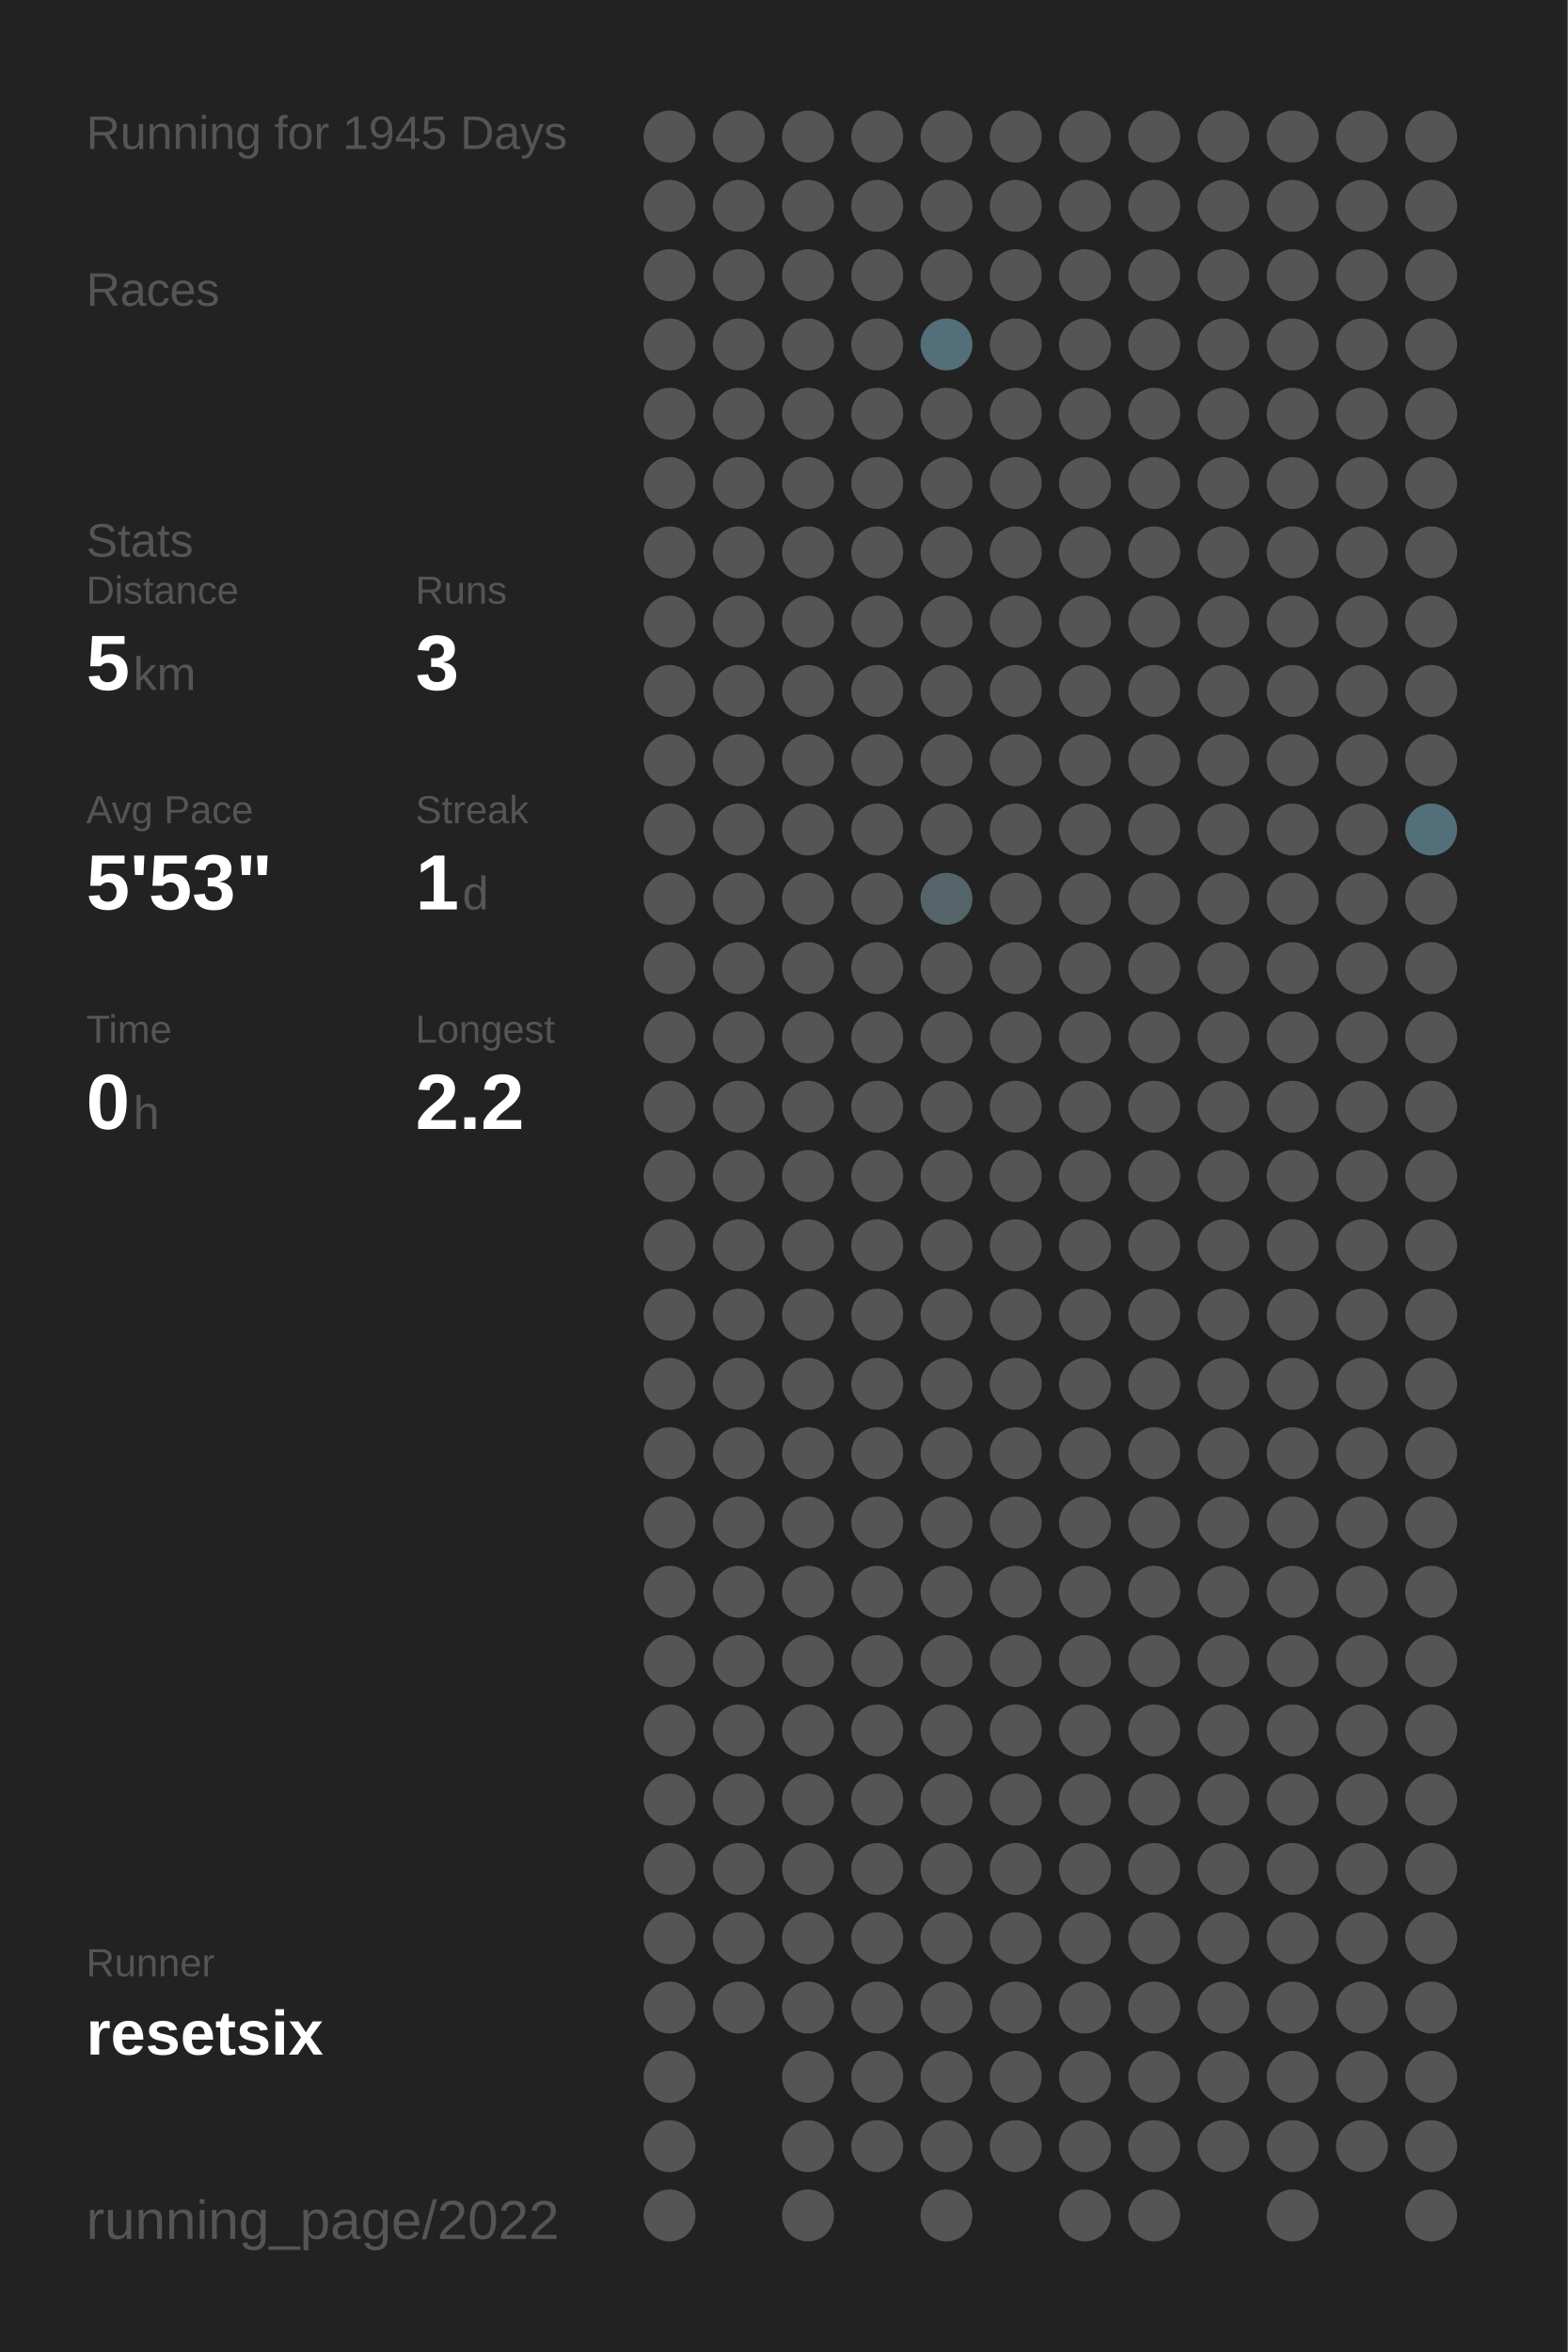
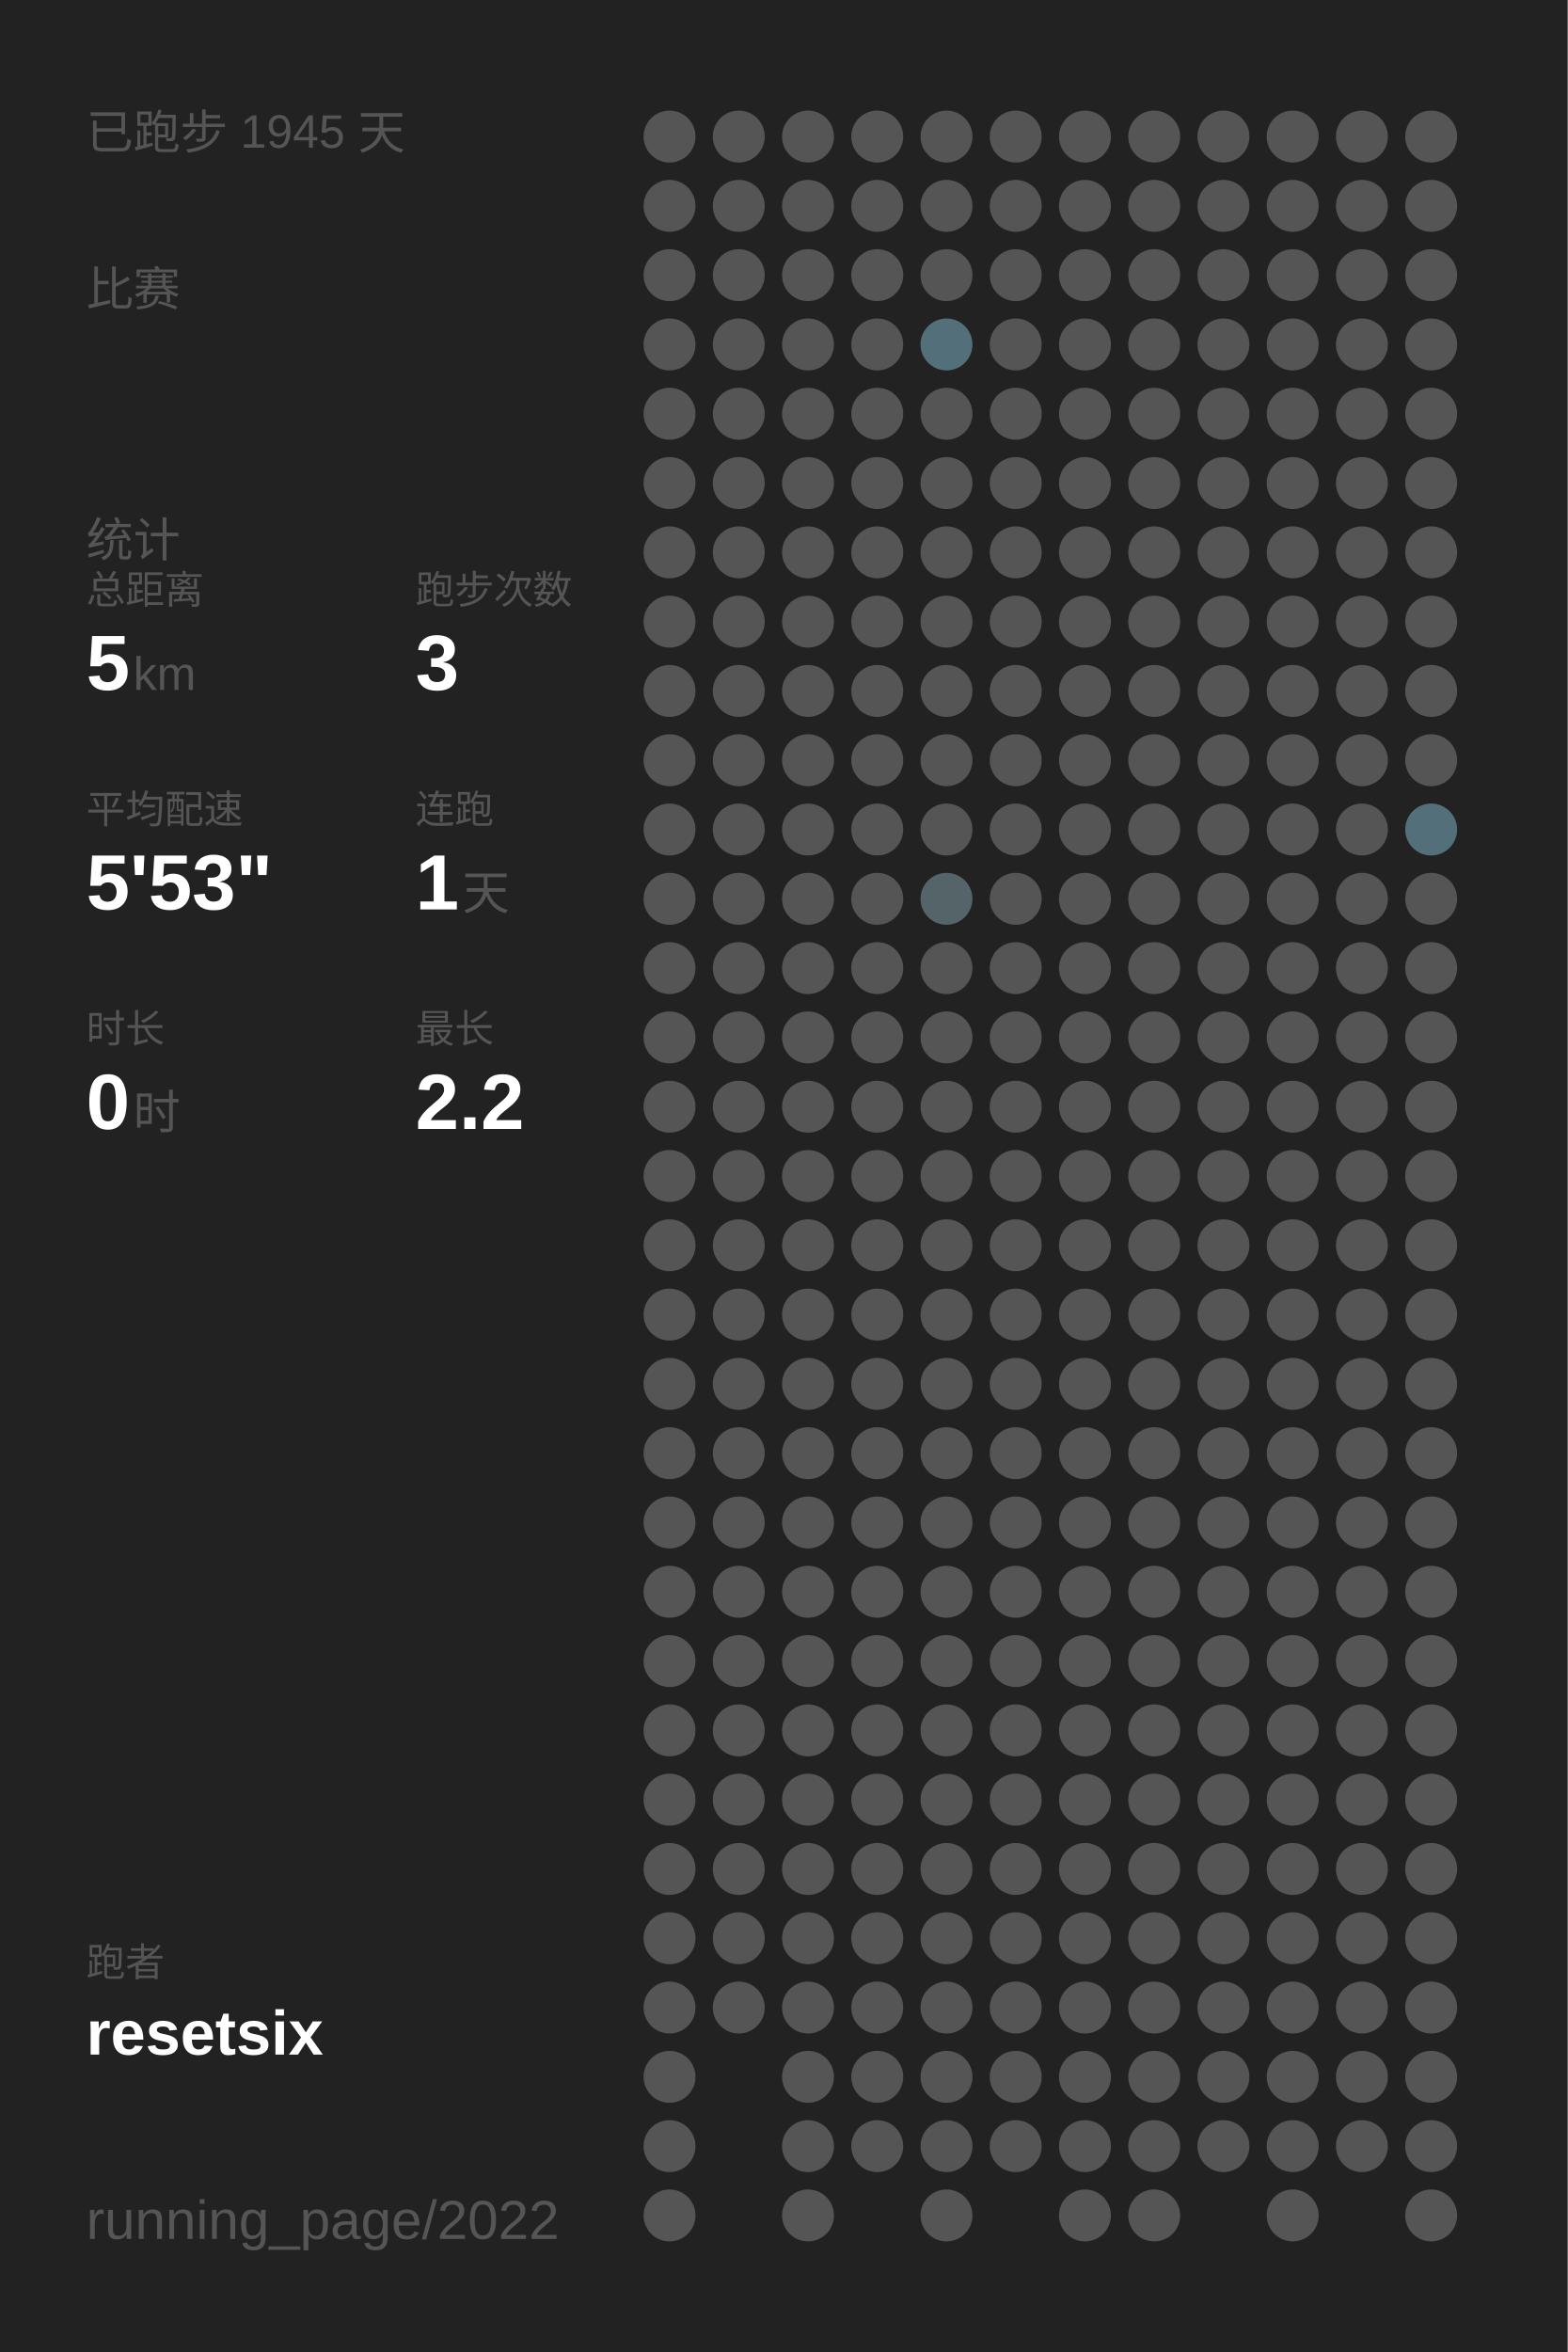
<svg xmlns="http://www.w3.org/2000/svg" baseProfile="full" height="300mm" version="1.1" viewBox="0,0,200,300" width="200mm">
  <defs />
  <rect fill="#222222" height="300" width="200" x="0" y="0" />
-   <text fill="#555555" style="font-size:6px; font-family:Arial;" x="11" y="19">Running for 1945 Days</text>
-   <text fill="#555555" style="font-size:6px; font-family:Arial;" x="11" y="39">Races</text>
-   <text fill="#555555" style="font-size:6px; font-family:Arial;" x="11" y="71">Stats</text>
-   <text fill="#555555" style="font-size:5px; font-family:Arial;" x="11" y="77">Distance</text>
+   <text fill="#555555" style="font-size:6px; font-family:Arial;" x="11" y="19">已跑步 1945 天</text>
+   <text fill="#555555" style="font-size:6px; font-family:Arial;" x="11" y="39">比赛</text>
+   <text fill="#555555" style="font-size:6px; font-family:Arial;" x="11" y="71">统计</text>
+   <text fill="#555555" style="font-size:5px; font-family:Arial;" x="11" y="77">总距离</text>
  <text fill="#FFFFFF" style="font-size:10px; font-family:Arial; font-weight:bold;" x="11" y="88">5</text>
  <text fill="#555555" style="font-size:6px; font-family:Arial;" x="17" y="88">km</text>
-   <text fill="#555555" style="font-size:5px; font-family:Arial;" x="53" y="77">Runs</text>
+   <text fill="#555555" style="font-size:5px; font-family:Arial;" x="53" y="77">跑步次数</text>
  <text fill="#FFFFFF" style="font-size:10px; font-family:Arial; font-weight:bold;" x="53" y="88">3</text>
-   <text fill="#555555" style="font-size:5px; font-family:Arial;" x="11" y="105">Avg Pace</text>
+   <text fill="#555555" style="font-size:5px; font-family:Arial;" x="11" y="105">平均配速</text>
  <text fill="#FFFFFF" style="font-size:10px; font-family:Arial; font-weight:bold;" x="11" y="116">5'53"</text>
-   <text fill="#555555" style="font-size:5px; font-family:Arial;" x="53" y="105">Streak</text>
+   <text fill="#555555" style="font-size:5px; font-family:Arial;" x="53" y="105">连跑</text>
  <text fill="#FFFFFF" style="font-size:10px; font-family:Arial; font-weight:bold;" x="53" y="116">1</text>
-   <text fill="#555555" style="font-size:6px; font-family:Arial;" x="59" y="116">d</text>
-   <text fill="#555555" style="font-size:5px; font-family:Arial;" x="11" y="133">Time</text>
+   <text fill="#555555" style="font-size:6px; font-family:Arial;" x="59" y="116">天</text>
+   <text fill="#555555" style="font-size:5px; font-family:Arial;" x="11" y="133">时长</text>
  <text fill="#FFFFFF" style="font-size:10px; font-family:Arial; font-weight:bold;" x="11" y="144">0</text>
-   <text fill="#555555" style="font-size:6px; font-family:Arial;" x="17" y="144">h</text>
-   <text fill="#555555" style="font-size:5px; font-family:Arial;" x="53" y="133">Longest</text>
+   <text fill="#555555" style="font-size:6px; font-family:Arial;" x="17" y="144">时</text>
+   <text fill="#555555" style="font-size:5px; font-family:Arial;" x="53" y="133">最长</text>
  <text fill="#FFFFFF" style="font-size:10px; font-family:Arial; font-weight:bold;" x="53" y="144">2.2</text>
-   <text fill="#555555" style="font-size:5px; font-family:Arial;" x="11" y="252.065">Runner</text>
+   <text fill="#555555" style="font-size:5px; font-family:Arial;" x="11" y="252.065">跑者</text>
  <text fill="#FFFFFF" style="font-size:8px; font-family:Arial; font-weight:bold;" x="11" y="262.065">resetsix</text>
  <text fill="#555555" style="font-size:7px; font-family:Arial;" x="11" y="285.581">running_page/2022</text>
  <circle cx="85.417" cy="17.419" fill="#555555" r="3.312" />
  <circle cx="85.417" cy="26.258" fill="#555555" r="3.312" />
  <circle cx="85.417" cy="35.097" fill="#555555" r="3.312" />
  <circle cx="85.417" cy="43.935" fill="#555555" r="3.312" />
  <circle cx="85.417" cy="52.774" fill="#555555" r="3.312" />
  <circle cx="85.417" cy="61.613" fill="#555555" r="3.312" />
  <circle cx="85.417" cy="70.452" fill="#555555" r="3.312" />
  <circle cx="85.417" cy="79.29" fill="#555555" r="3.312" />
  <circle cx="85.417" cy="88.129" fill="#555555" r="3.312" />
  <circle cx="85.417" cy="96.968" fill="#555555" r="3.312" />
  <circle cx="85.417" cy="105.806" fill="#555555" r="3.312" />
  <circle cx="85.417" cy="114.645" fill="#555555" r="3.312" />
  <circle cx="85.417" cy="123.484" fill="#555555" r="3.312" />
  <circle cx="85.417" cy="132.323" fill="#555555" r="3.312" />
  <circle cx="85.417" cy="141.161" fill="#555555" r="3.312" />
  <circle cx="85.417" cy="150" fill="#555555" r="3.312" />
  <circle cx="85.417" cy="158.839" fill="#555555" r="3.312" />
  <circle cx="85.417" cy="167.677" fill="#555555" r="3.312" />
  <circle cx="85.417" cy="176.516" fill="#555555" r="3.312" />
  <circle cx="85.417" cy="185.355" fill="#555555" r="3.312" />
  <circle cx="85.417" cy="194.194" fill="#555555" r="3.312" />
  <circle cx="85.417" cy="203.032" fill="#555555" r="3.312" />
  <circle cx="85.417" cy="211.871" fill="#555555" r="3.312" />
  <circle cx="85.417" cy="220.71" fill="#555555" r="3.312" />
  <circle cx="85.417" cy="229.548" fill="#555555" r="3.312" />
  <circle cx="85.417" cy="238.387" fill="#555555" r="3.312" />
  <circle cx="85.417" cy="247.226" fill="#555555" r="3.312" />
  <circle cx="85.417" cy="256.065" fill="#555555" r="3.312" />
  <circle cx="85.417" cy="264.903" fill="#555555" r="3.312" />
  <circle cx="85.417" cy="273.742" fill="#555555" r="3.312" />
  <circle cx="85.417" cy="282.581" fill="#555555" r="3.312" />
  <circle cx="94.25" cy="17.419" fill="#555555" r="3.312" />
  <circle cx="94.25" cy="26.258" fill="#555555" r="3.312" />
  <circle cx="94.25" cy="35.097" fill="#555555" r="3.312" />
  <circle cx="94.25" cy="43.935" fill="#555555" r="3.312" />
  <circle cx="94.25" cy="52.774" fill="#555555" r="3.312" />
  <circle cx="94.25" cy="61.613" fill="#555555" r="3.312" />
  <circle cx="94.25" cy="70.452" fill="#555555" r="3.312" />
  <circle cx="94.25" cy="79.29" fill="#555555" r="3.312" />
  <circle cx="94.25" cy="88.129" fill="#555555" r="3.312" />
  <circle cx="94.25" cy="96.968" fill="#555555" r="3.312" />
  <circle cx="94.25" cy="105.806" fill="#555555" r="3.312" />
  <circle cx="94.25" cy="114.645" fill="#555555" r="3.312" />
  <circle cx="94.25" cy="123.484" fill="#555555" r="3.312" />
  <circle cx="94.25" cy="132.323" fill="#555555" r="3.312" />
  <circle cx="94.25" cy="141.161" fill="#555555" r="3.312" />
  <circle cx="94.25" cy="150" fill="#555555" r="3.312" />
  <circle cx="94.25" cy="158.839" fill="#555555" r="3.312" />
  <circle cx="94.25" cy="167.677" fill="#555555" r="3.312" />
  <circle cx="94.25" cy="176.516" fill="#555555" r="3.312" />
  <circle cx="94.25" cy="185.355" fill="#555555" r="3.312" />
  <circle cx="94.25" cy="194.194" fill="#555555" r="3.312" />
  <circle cx="94.25" cy="203.032" fill="#555555" r="3.312" />
  <circle cx="94.25" cy="211.871" fill="#555555" r="3.312" />
  <circle cx="94.25" cy="220.71" fill="#555555" r="3.312" />
  <circle cx="94.25" cy="229.548" fill="#555555" r="3.312" />
  <circle cx="94.25" cy="238.387" fill="#555555" r="3.312" />
  <circle cx="94.25" cy="247.226" fill="#555555" r="3.312" />
  <circle cx="94.25" cy="256.065" fill="#555555" r="3.312" />
  <circle cx="103.083" cy="17.419" fill="#555555" r="3.312" />
  <circle cx="103.083" cy="26.258" fill="#555555" r="3.312" />
  <circle cx="103.083" cy="35.097" fill="#555555" r="3.312" />
  <circle cx="103.083" cy="43.935" fill="#555555" r="3.312" />
  <circle cx="103.083" cy="52.774" fill="#555555" r="3.312" />
  <circle cx="103.083" cy="61.613" fill="#555555" r="3.312" />
  <circle cx="103.083" cy="70.452" fill="#555555" r="3.312" />
  <circle cx="103.083" cy="79.29" fill="#555555" r="3.312" />
  <circle cx="103.083" cy="88.129" fill="#555555" r="3.312" />
  <circle cx="103.083" cy="96.968" fill="#555555" r="3.312" />
  <circle cx="103.083" cy="105.806" fill="#555555" r="3.312" />
  <circle cx="103.083" cy="114.645" fill="#555555" r="3.312" />
  <circle cx="103.083" cy="123.484" fill="#555555" r="3.312" />
  <circle cx="103.083" cy="132.323" fill="#555555" r="3.312" />
  <circle cx="103.083" cy="141.161" fill="#555555" r="3.312" />
  <circle cx="103.083" cy="150" fill="#555555" r="3.312" />
  <circle cx="103.083" cy="158.839" fill="#555555" r="3.312" />
  <circle cx="103.083" cy="167.677" fill="#555555" r="3.312" />
  <circle cx="103.083" cy="176.516" fill="#555555" r="3.312" />
  <circle cx="103.083" cy="185.355" fill="#555555" r="3.312" />
  <circle cx="103.083" cy="194.194" fill="#555555" r="3.312" />
  <circle cx="103.083" cy="203.032" fill="#555555" r="3.312" />
  <circle cx="103.083" cy="211.871" fill="#555555" r="3.312" />
  <circle cx="103.083" cy="220.71" fill="#555555" r="3.312" />
  <circle cx="103.083" cy="229.548" fill="#555555" r="3.312" />
  <circle cx="103.083" cy="238.387" fill="#555555" r="3.312" />
  <circle cx="103.083" cy="247.226" fill="#555555" r="3.312" />
  <circle cx="103.083" cy="256.065" fill="#555555" r="3.312" />
  <circle cx="103.083" cy="264.903" fill="#555555" r="3.312" />
  <circle cx="103.083" cy="273.742" fill="#555555" r="3.312" />
  <circle cx="103.083" cy="282.581" fill="#555555" r="3.312" />
  <circle cx="111.917" cy="17.419" fill="#555555" r="3.312" />
  <circle cx="111.917" cy="26.258" fill="#555555" r="3.312" />
  <circle cx="111.917" cy="35.097" fill="#555555" r="3.312" />
  <circle cx="111.917" cy="43.935" fill="#555555" r="3.312" />
  <circle cx="111.917" cy="52.774" fill="#555555" r="3.312" />
  <circle cx="111.917" cy="61.613" fill="#555555" r="3.312" />
  <circle cx="111.917" cy="70.452" fill="#555555" r="3.312" />
  <circle cx="111.917" cy="79.29" fill="#555555" r="3.312" />
  <circle cx="111.917" cy="88.129" fill="#555555" r="3.312" />
  <circle cx="111.917" cy="96.968" fill="#555555" r="3.312" />
  <circle cx="111.917" cy="105.806" fill="#555555" r="3.312" />
  <circle cx="111.917" cy="114.645" fill="#555555" r="3.312" />
  <circle cx="111.917" cy="123.484" fill="#555555" r="3.312" />
  <circle cx="111.917" cy="132.323" fill="#555555" r="3.312" />
  <circle cx="111.917" cy="141.161" fill="#555555" r="3.312" />
  <circle cx="111.917" cy="150" fill="#555555" r="3.312" />
  <circle cx="111.917" cy="158.839" fill="#555555" r="3.312" />
  <circle cx="111.917" cy="167.677" fill="#555555" r="3.312" />
  <circle cx="111.917" cy="176.516" fill="#555555" r="3.312" />
  <circle cx="111.917" cy="185.355" fill="#555555" r="3.312" />
  <circle cx="111.917" cy="194.194" fill="#555555" r="3.312" />
  <circle cx="111.917" cy="203.032" fill="#555555" r="3.312" />
  <circle cx="111.917" cy="211.871" fill="#555555" r="3.312" />
  <circle cx="111.917" cy="220.71" fill="#555555" r="3.312" />
  <circle cx="111.917" cy="229.548" fill="#555555" r="3.312" />
  <circle cx="111.917" cy="238.387" fill="#555555" r="3.312" />
  <circle cx="111.917" cy="247.226" fill="#555555" r="3.312" />
  <circle cx="111.917" cy="256.065" fill="#555555" r="3.312" />
  <circle cx="111.917" cy="264.903" fill="#555555" r="3.312" />
  <circle cx="111.917" cy="273.742" fill="#555555" r="3.312" />
  <circle cx="120.75" cy="17.419" fill="#555555" r="3.312" />
  <circle cx="120.75" cy="26.258" fill="#555555" r="3.312" />
  <circle cx="120.75" cy="35.097" fill="#555555" r="3.312" />
  <circle cx="120.75" cy="43.935" fill="#536f79" r="3.312" />
  <circle cx="120.75" cy="52.774" fill="#555555" r="3.312" />
  <circle cx="120.75" cy="61.613" fill="#555555" r="3.312" />
  <circle cx="120.75" cy="70.452" fill="#555555" r="3.312" />
  <circle cx="120.75" cy="79.29" fill="#555555" r="3.312" />
  <circle cx="120.75" cy="88.129" fill="#555555" r="3.312" />
  <circle cx="120.75" cy="96.968" fill="#555555" r="3.312" />
  <circle cx="120.75" cy="105.806" fill="#555555" r="3.312" />
  <circle cx="120.75" cy="114.645" fill="#546469" r="3.312" />
  <circle cx="120.75" cy="123.484" fill="#555555" r="3.312" />
  <circle cx="120.75" cy="132.323" fill="#555555" r="3.312" />
  <circle cx="120.75" cy="141.161" fill="#555555" r="3.312" />
  <circle cx="120.75" cy="150" fill="#555555" r="3.312" />
  <circle cx="120.75" cy="158.839" fill="#555555" r="3.312" />
  <circle cx="120.75" cy="167.677" fill="#555555" r="3.312" />
  <circle cx="120.75" cy="176.516" fill="#555555" r="3.312" />
  <circle cx="120.75" cy="185.355" fill="#555555" r="3.312" />
  <circle cx="120.75" cy="194.194" fill="#555555" r="3.312" />
  <circle cx="120.75" cy="203.032" fill="#555555" r="3.312" />
  <circle cx="120.75" cy="211.871" fill="#555555" r="3.312" />
  <circle cx="120.75" cy="220.71" fill="#555555" r="3.312" />
  <circle cx="120.75" cy="229.548" fill="#555555" r="3.312" />
  <circle cx="120.75" cy="238.387" fill="#555555" r="3.312" />
  <circle cx="120.75" cy="247.226" fill="#555555" r="3.312" />
  <circle cx="120.75" cy="256.065" fill="#555555" r="3.312" />
  <circle cx="120.75" cy="264.903" fill="#555555" r="3.312" />
  <circle cx="120.75" cy="273.742" fill="#555555" r="3.312" />
  <circle cx="120.75" cy="282.581" fill="#555555" r="3.312" />
  <circle cx="129.583" cy="17.419" fill="#555555" r="3.312" />
  <circle cx="129.583" cy="26.258" fill="#555555" r="3.312" />
  <circle cx="129.583" cy="35.097" fill="#555555" r="3.312" />
  <circle cx="129.583" cy="43.935" fill="#555555" r="3.312" />
  <circle cx="129.583" cy="52.774" fill="#555555" r="3.312" />
  <circle cx="129.583" cy="61.613" fill="#555555" r="3.312" />
  <circle cx="129.583" cy="70.452" fill="#555555" r="3.312" />
  <circle cx="129.583" cy="79.29" fill="#555555" r="3.312" />
  <circle cx="129.583" cy="88.129" fill="#555555" r="3.312" />
  <circle cx="129.583" cy="96.968" fill="#555555" r="3.312" />
  <circle cx="129.583" cy="105.806" fill="#555555" r="3.312" />
  <circle cx="129.583" cy="114.645" fill="#555555" r="3.312" />
  <circle cx="129.583" cy="123.484" fill="#555555" r="3.312" />
  <circle cx="129.583" cy="132.323" fill="#555555" r="3.312" />
  <circle cx="129.583" cy="141.161" fill="#555555" r="3.312" />
  <circle cx="129.583" cy="150" fill="#555555" r="3.312" />
  <circle cx="129.583" cy="158.839" fill="#555555" r="3.312" />
  <circle cx="129.583" cy="167.677" fill="#555555" r="3.312" />
  <circle cx="129.583" cy="176.516" fill="#555555" r="3.312" />
  <circle cx="129.583" cy="185.355" fill="#555555" r="3.312" />
  <circle cx="129.583" cy="194.194" fill="#555555" r="3.312" />
  <circle cx="129.583" cy="203.032" fill="#555555" r="3.312" />
  <circle cx="129.583" cy="211.871" fill="#555555" r="3.312" />
  <circle cx="129.583" cy="220.71" fill="#555555" r="3.312" />
  <circle cx="129.583" cy="229.548" fill="#555555" r="3.312" />
  <circle cx="129.583" cy="238.387" fill="#555555" r="3.312" />
  <circle cx="129.583" cy="247.226" fill="#555555" r="3.312" />
  <circle cx="129.583" cy="256.065" fill="#555555" r="3.312" />
  <circle cx="129.583" cy="264.903" fill="#555555" r="3.312" />
  <circle cx="129.583" cy="273.742" fill="#555555" r="3.312" />
  <circle cx="138.417" cy="17.419" fill="#555555" r="3.312" />
  <circle cx="138.417" cy="26.258" fill="#555555" r="3.312" />
  <circle cx="138.417" cy="35.097" fill="#555555" r="3.312" />
  <circle cx="138.417" cy="43.935" fill="#555555" r="3.312" />
  <circle cx="138.417" cy="52.774" fill="#555555" r="3.312" />
  <circle cx="138.417" cy="61.613" fill="#555555" r="3.312" />
  <circle cx="138.417" cy="70.452" fill="#555555" r="3.312" />
  <circle cx="138.417" cy="79.29" fill="#555555" r="3.312" />
  <circle cx="138.417" cy="88.129" fill="#555555" r="3.312" />
  <circle cx="138.417" cy="96.968" fill="#555555" r="3.312" />
  <circle cx="138.417" cy="105.806" fill="#555555" r="3.312" />
  <circle cx="138.417" cy="114.645" fill="#555555" r="3.312" />
  <circle cx="138.417" cy="123.484" fill="#555555" r="3.312" />
  <circle cx="138.417" cy="132.323" fill="#555555" r="3.312" />
  <circle cx="138.417" cy="141.161" fill="#555555" r="3.312" />
  <circle cx="138.417" cy="150" fill="#555555" r="3.312" />
  <circle cx="138.417" cy="158.839" fill="#555555" r="3.312" />
  <circle cx="138.417" cy="167.677" fill="#555555" r="3.312" />
  <circle cx="138.417" cy="176.516" fill="#555555" r="3.312" />
  <circle cx="138.417" cy="185.355" fill="#555555" r="3.312" />
  <circle cx="138.417" cy="194.194" fill="#555555" r="3.312" />
  <circle cx="138.417" cy="203.032" fill="#555555" r="3.312" />
  <circle cx="138.417" cy="211.871" fill="#555555" r="3.312" />
  <circle cx="138.417" cy="220.71" fill="#555555" r="3.312" />
  <circle cx="138.417" cy="229.548" fill="#555555" r="3.312" />
  <circle cx="138.417" cy="238.387" fill="#555555" r="3.312" />
  <circle cx="138.417" cy="247.226" fill="#555555" r="3.312" />
  <circle cx="138.417" cy="256.065" fill="#555555" r="3.312" />
  <circle cx="138.417" cy="264.903" fill="#555555" r="3.312" />
  <circle cx="138.417" cy="273.742" fill="#555555" r="3.312" />
  <circle cx="138.417" cy="282.581" fill="#555555" r="3.312" />
  <circle cx="147.25" cy="17.419" fill="#555555" r="3.312" />
  <circle cx="147.25" cy="26.258" fill="#555555" r="3.312" />
  <circle cx="147.25" cy="35.097" fill="#555555" r="3.312" />
  <circle cx="147.25" cy="43.935" fill="#555555" r="3.312" />
  <circle cx="147.25" cy="52.774" fill="#555555" r="3.312" />
  <circle cx="147.25" cy="61.613" fill="#555555" r="3.312" />
  <circle cx="147.25" cy="70.452" fill="#555555" r="3.312" />
  <circle cx="147.25" cy="79.29" fill="#555555" r="3.312" />
  <circle cx="147.25" cy="88.129" fill="#555555" r="3.312" />
  <circle cx="147.25" cy="96.968" fill="#555555" r="3.312" />
  <circle cx="147.25" cy="105.806" fill="#555555" r="3.312" />
  <circle cx="147.25" cy="114.645" fill="#555555" r="3.312" />
  <circle cx="147.25" cy="123.484" fill="#555555" r="3.312" />
  <circle cx="147.25" cy="132.323" fill="#555555" r="3.312" />
  <circle cx="147.25" cy="141.161" fill="#555555" r="3.312" />
  <circle cx="147.25" cy="150" fill="#555555" r="3.312" />
  <circle cx="147.25" cy="158.839" fill="#555555" r="3.312" />
  <circle cx="147.25" cy="167.677" fill="#555555" r="3.312" />
  <circle cx="147.25" cy="176.516" fill="#555555" r="3.312" />
  <circle cx="147.25" cy="185.355" fill="#555555" r="3.312" />
  <circle cx="147.25" cy="194.194" fill="#555555" r="3.312" />
  <circle cx="147.25" cy="203.032" fill="#555555" r="3.312" />
  <circle cx="147.25" cy="211.871" fill="#555555" r="3.312" />
  <circle cx="147.25" cy="220.71" fill="#555555" r="3.312" />
  <circle cx="147.25" cy="229.548" fill="#555555" r="3.312" />
  <circle cx="147.25" cy="238.387" fill="#555555" r="3.312" />
  <circle cx="147.25" cy="247.226" fill="#555555" r="3.312" />
  <circle cx="147.25" cy="256.065" fill="#555555" r="3.312" />
  <circle cx="147.25" cy="264.903" fill="#555555" r="3.312" />
  <circle cx="147.25" cy="273.742" fill="#555555" r="3.312" />
  <circle cx="147.25" cy="282.581" fill="#555555" r="3.312" />
  <circle cx="156.083" cy="17.419" fill="#555555" r="3.312" />
  <circle cx="156.083" cy="26.258" fill="#555555" r="3.312" />
  <circle cx="156.083" cy="35.097" fill="#555555" r="3.312" />
  <circle cx="156.083" cy="43.935" fill="#555555" r="3.312" />
  <circle cx="156.083" cy="52.774" fill="#555555" r="3.312" />
  <circle cx="156.083" cy="61.613" fill="#555555" r="3.312" />
  <circle cx="156.083" cy="70.452" fill="#555555" r="3.312" />
  <circle cx="156.083" cy="79.29" fill="#555555" r="3.312" />
  <circle cx="156.083" cy="88.129" fill="#555555" r="3.312" />
  <circle cx="156.083" cy="96.968" fill="#555555" r="3.312" />
  <circle cx="156.083" cy="105.806" fill="#555555" r="3.312" />
  <circle cx="156.083" cy="114.645" fill="#555555" r="3.312" />
  <circle cx="156.083" cy="123.484" fill="#555555" r="3.312" />
  <circle cx="156.083" cy="132.323" fill="#555555" r="3.312" />
  <circle cx="156.083" cy="141.161" fill="#555555" r="3.312" />
  <circle cx="156.083" cy="150" fill="#555555" r="3.312" />
  <circle cx="156.083" cy="158.839" fill="#555555" r="3.312" />
  <circle cx="156.083" cy="167.677" fill="#555555" r="3.312" />
  <circle cx="156.083" cy="176.516" fill="#555555" r="3.312" />
  <circle cx="156.083" cy="185.355" fill="#555555" r="3.312" />
  <circle cx="156.083" cy="194.194" fill="#555555" r="3.312" />
  <circle cx="156.083" cy="203.032" fill="#555555" r="3.312" />
  <circle cx="156.083" cy="211.871" fill="#555555" r="3.312" />
  <circle cx="156.083" cy="220.71" fill="#555555" r="3.312" />
  <circle cx="156.083" cy="229.548" fill="#555555" r="3.312" />
  <circle cx="156.083" cy="238.387" fill="#555555" r="3.312" />
  <circle cx="156.083" cy="247.226" fill="#555555" r="3.312" />
  <circle cx="156.083" cy="256.065" fill="#555555" r="3.312" />
  <circle cx="156.083" cy="264.903" fill="#555555" r="3.312" />
  <circle cx="156.083" cy="273.742" fill="#555555" r="3.312" />
  <circle cx="164.917" cy="17.419" fill="#555555" r="3.312" />
  <circle cx="164.917" cy="26.258" fill="#555555" r="3.312" />
  <circle cx="164.917" cy="35.097" fill="#555555" r="3.312" />
  <circle cx="164.917" cy="43.935" fill="#555555" r="3.312" />
  <circle cx="164.917" cy="52.774" fill="#555555" r="3.312" />
  <circle cx="164.917" cy="61.613" fill="#555555" r="3.312" />
  <circle cx="164.917" cy="70.452" fill="#555555" r="3.312" />
  <circle cx="164.917" cy="79.29" fill="#555555" r="3.312" />
  <circle cx="164.917" cy="88.129" fill="#555555" r="3.312" />
  <circle cx="164.917" cy="96.968" fill="#555555" r="3.312" />
  <circle cx="164.917" cy="105.806" fill="#555555" r="3.312" />
  <circle cx="164.917" cy="114.645" fill="#555555" r="3.312" />
  <circle cx="164.917" cy="123.484" fill="#555555" r="3.312" />
  <circle cx="164.917" cy="132.323" fill="#555555" r="3.312" />
  <circle cx="164.917" cy="141.161" fill="#555555" r="3.312" />
  <circle cx="164.917" cy="150" fill="#555555" r="3.312" />
  <circle cx="164.917" cy="158.839" fill="#555555" r="3.312" />
  <circle cx="164.917" cy="167.677" fill="#555555" r="3.312" />
  <circle cx="164.917" cy="176.516" fill="#555555" r="3.312" />
  <circle cx="164.917" cy="185.355" fill="#555555" r="3.312" />
  <circle cx="164.917" cy="194.194" fill="#555555" r="3.312" />
  <circle cx="164.917" cy="203.032" fill="#555555" r="3.312" />
  <circle cx="164.917" cy="211.871" fill="#555555" r="3.312" />
  <circle cx="164.917" cy="220.71" fill="#555555" r="3.312" />
  <circle cx="164.917" cy="229.548" fill="#555555" r="3.312" />
  <circle cx="164.917" cy="238.387" fill="#555555" r="3.312" />
  <circle cx="164.917" cy="247.226" fill="#555555" r="3.312" />
  <circle cx="164.917" cy="256.065" fill="#555555" r="3.312" />
  <circle cx="164.917" cy="264.903" fill="#555555" r="3.312" />
  <circle cx="164.917" cy="273.742" fill="#555555" r="3.312" />
  <circle cx="164.917" cy="282.581" fill="#555555" r="3.312" />
  <circle cx="173.75" cy="17.419" fill="#555555" r="3.312" />
  <circle cx="173.75" cy="26.258" fill="#555555" r="3.312" />
  <circle cx="173.75" cy="35.097" fill="#555555" r="3.312" />
  <circle cx="173.75" cy="43.935" fill="#555555" r="3.312" />
  <circle cx="173.75" cy="52.774" fill="#555555" r="3.312" />
  <circle cx="173.75" cy="61.613" fill="#555555" r="3.312" />
  <circle cx="173.75" cy="70.452" fill="#555555" r="3.312" />
  <circle cx="173.75" cy="79.29" fill="#555555" r="3.312" />
  <circle cx="173.75" cy="88.129" fill="#555555" r="3.312" />
  <circle cx="173.75" cy="96.968" fill="#555555" r="3.312" />
  <circle cx="173.75" cy="105.806" fill="#555555" r="3.312" />
  <circle cx="173.75" cy="114.645" fill="#555555" r="3.312" />
  <circle cx="173.75" cy="123.484" fill="#555555" r="3.312" />
  <circle cx="173.75" cy="132.323" fill="#555555" r="3.312" />
  <circle cx="173.75" cy="141.161" fill="#555555" r="3.312" />
  <circle cx="173.75" cy="150" fill="#555555" r="3.312" />
  <circle cx="173.75" cy="158.839" fill="#555555" r="3.312" />
  <circle cx="173.75" cy="167.677" fill="#555555" r="3.312" />
  <circle cx="173.75" cy="176.516" fill="#555555" r="3.312" />
  <circle cx="173.75" cy="185.355" fill="#555555" r="3.312" />
  <circle cx="173.75" cy="194.194" fill="#555555" r="3.312" />
  <circle cx="173.75" cy="203.032" fill="#555555" r="3.312" />
  <circle cx="173.75" cy="211.871" fill="#555555" r="3.312" />
  <circle cx="173.75" cy="220.71" fill="#555555" r="3.312" />
  <circle cx="173.75" cy="229.548" fill="#555555" r="3.312" />
  <circle cx="173.75" cy="238.387" fill="#555555" r="3.312" />
  <circle cx="173.75" cy="247.226" fill="#555555" r="3.312" />
  <circle cx="173.75" cy="256.065" fill="#555555" r="3.312" />
  <circle cx="173.75" cy="264.903" fill="#555555" r="3.312" />
  <circle cx="173.75" cy="273.742" fill="#555555" r="3.312" />
  <circle cx="182.583" cy="17.419" fill="#555555" r="3.312" />
  <circle cx="182.583" cy="26.258" fill="#555555" r="3.312" />
  <circle cx="182.583" cy="35.097" fill="#555555" r="3.312" />
  <circle cx="182.583" cy="43.935" fill="#555555" r="3.312" />
  <circle cx="182.583" cy="52.774" fill="#555555" r="3.312" />
  <circle cx="182.583" cy="61.613" fill="#555555" r="3.312" />
  <circle cx="182.583" cy="70.452" fill="#555555" r="3.312" />
  <circle cx="182.583" cy="79.29" fill="#555555" r="3.312" />
  <circle cx="182.583" cy="88.129" fill="#555555" r="3.312" />
  <circle cx="182.583" cy="96.968" fill="#555555" r="3.312" />
  <circle cx="182.583" cy="105.806" fill="#53707a" r="3.312" />
  <circle cx="182.583" cy="114.645" fill="#555555" r="3.312" />
  <circle cx="182.583" cy="123.484" fill="#555555" r="3.312" />
  <circle cx="182.583" cy="132.323" fill="#555555" r="3.312" />
  <circle cx="182.583" cy="141.161" fill="#555555" r="3.312" />
  <circle cx="182.583" cy="150" fill="#555555" r="3.312" />
  <circle cx="182.583" cy="158.839" fill="#555555" r="3.312" />
  <circle cx="182.583" cy="167.677" fill="#555555" r="3.312" />
  <circle cx="182.583" cy="176.516" fill="#555555" r="3.312" />
  <circle cx="182.583" cy="185.355" fill="#555555" r="3.312" />
  <circle cx="182.583" cy="194.194" fill="#555555" r="3.312" />
  <circle cx="182.583" cy="203.032" fill="#555555" r="3.312" />
  <circle cx="182.583" cy="211.871" fill="#555555" r="3.312" />
  <circle cx="182.583" cy="220.71" fill="#555555" r="3.312" />
  <circle cx="182.583" cy="229.548" fill="#555555" r="3.312" />
  <circle cx="182.583" cy="238.387" fill="#555555" r="3.312" />
  <circle cx="182.583" cy="247.226" fill="#555555" r="3.312" />
  <circle cx="182.583" cy="256.065" fill="#555555" r="3.312" />
  <circle cx="182.583" cy="264.903" fill="#555555" r="3.312" />
  <circle cx="182.583" cy="273.742" fill="#555555" r="3.312" />
  <circle cx="182.583" cy="282.581" fill="#555555" r="3.312" />
</svg>
